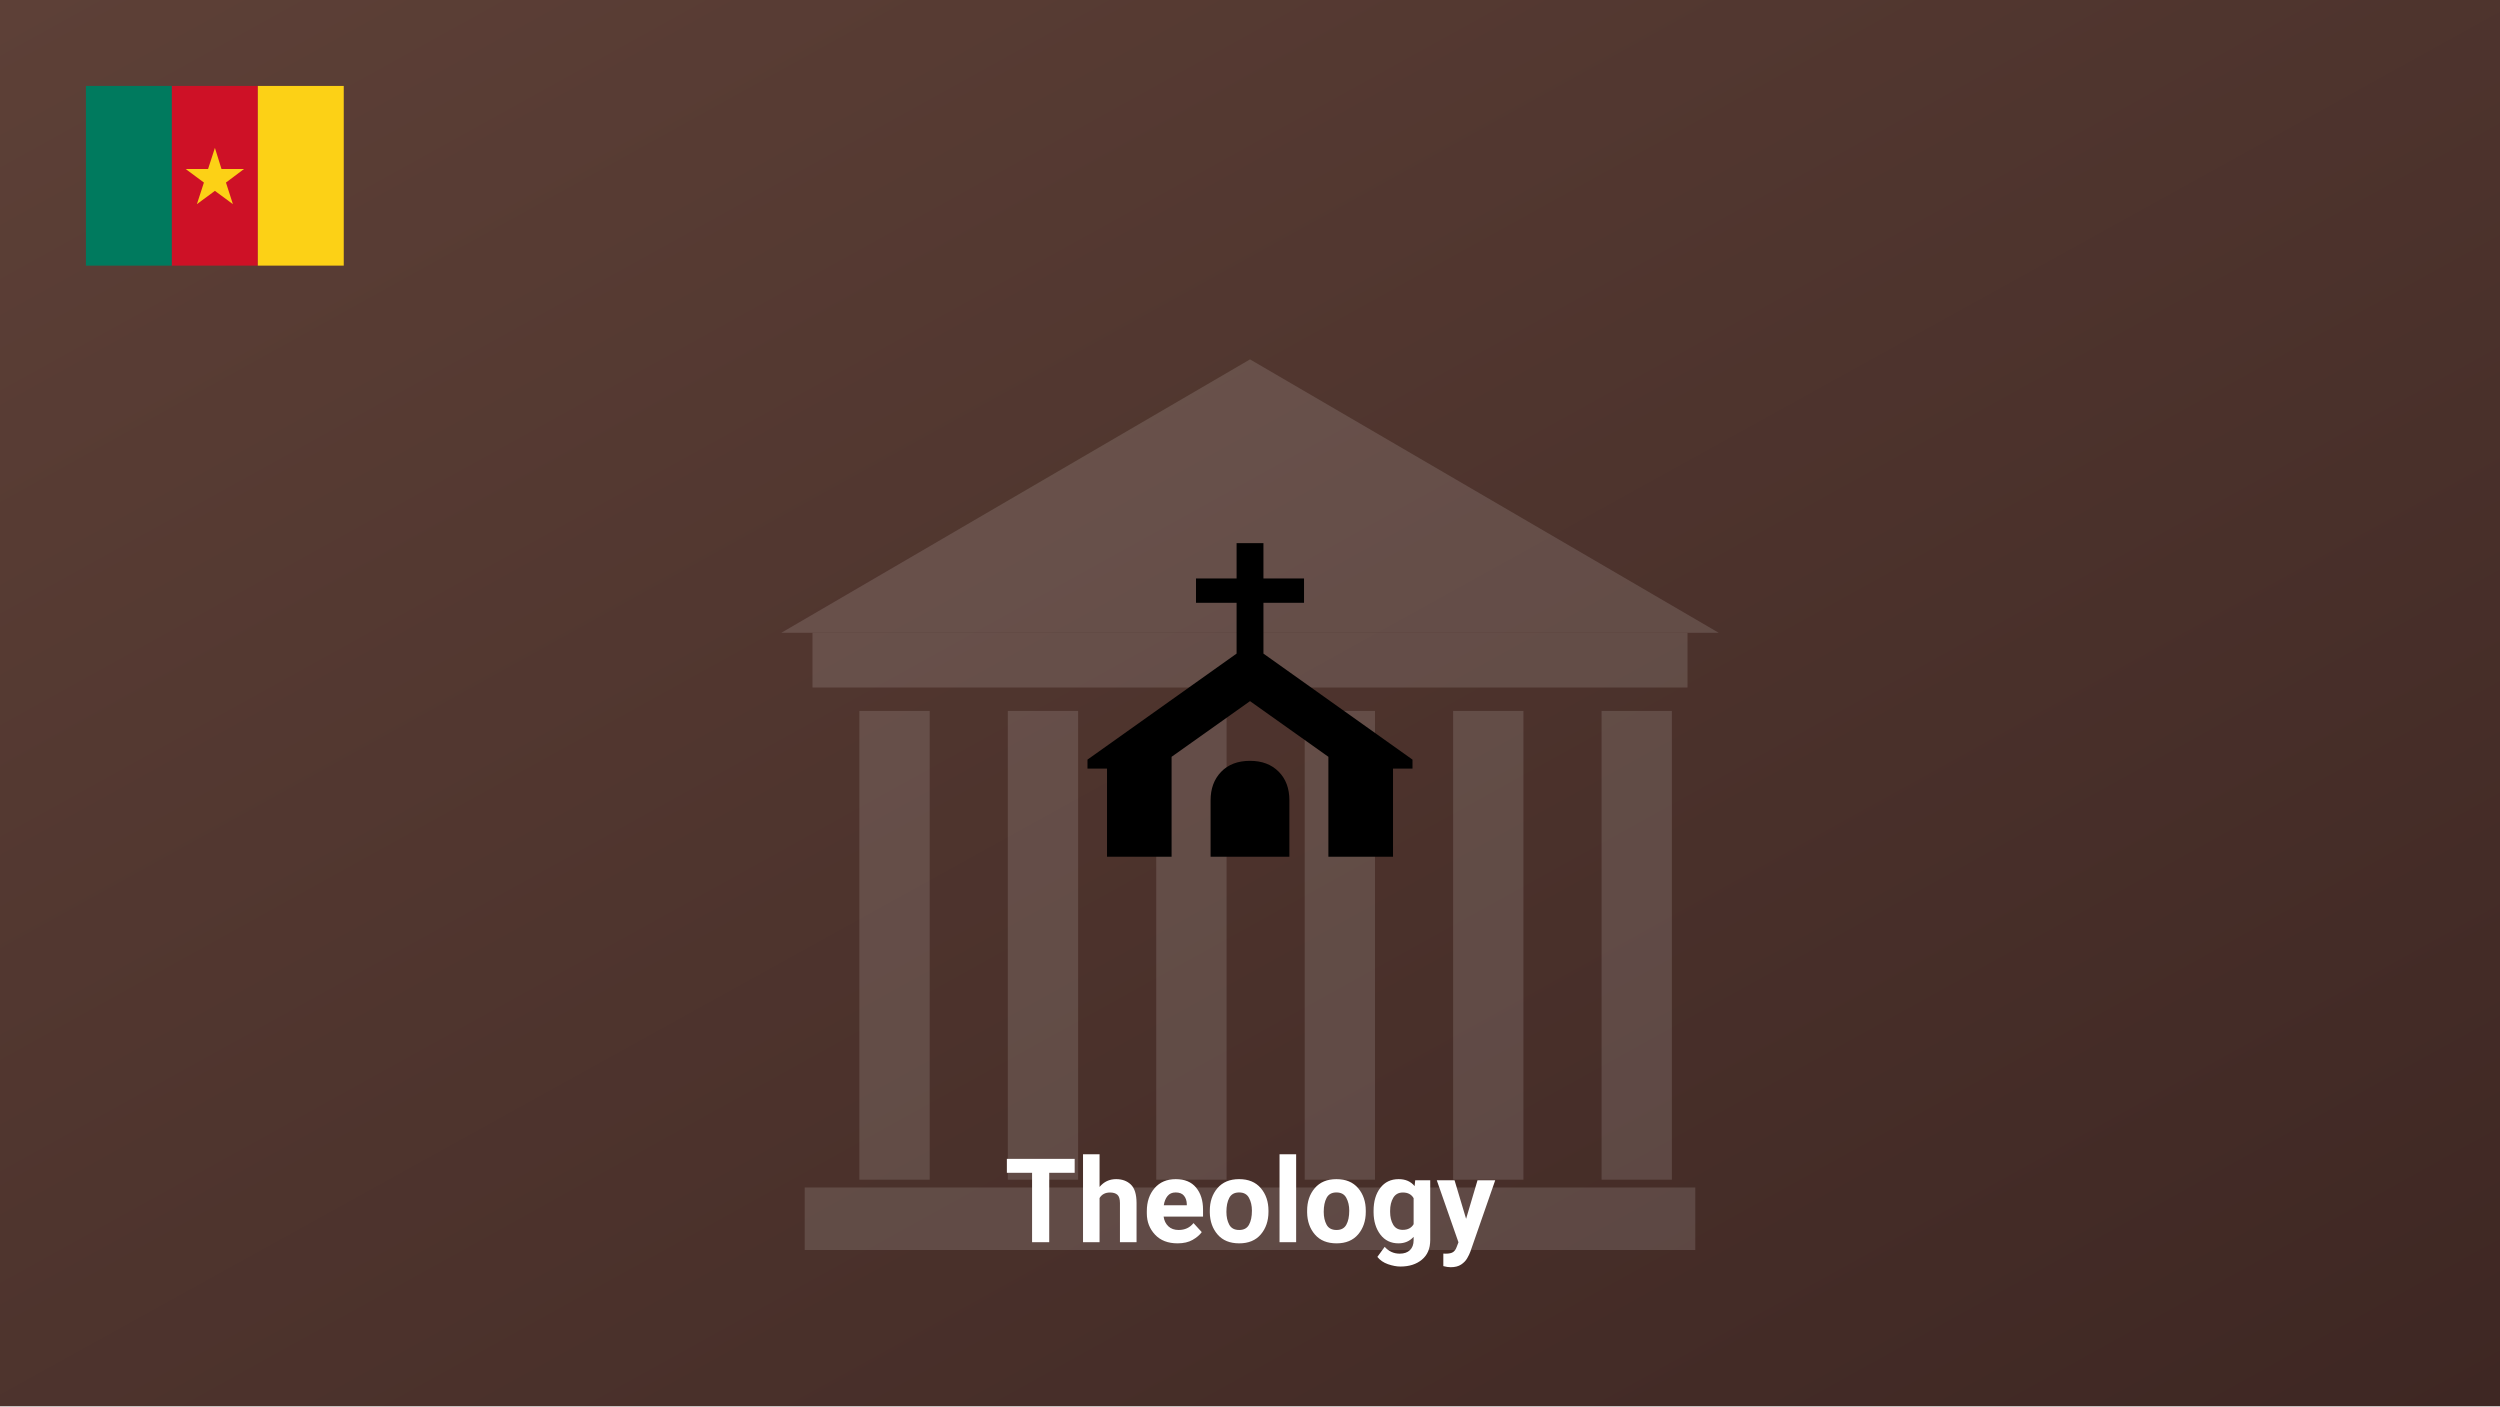
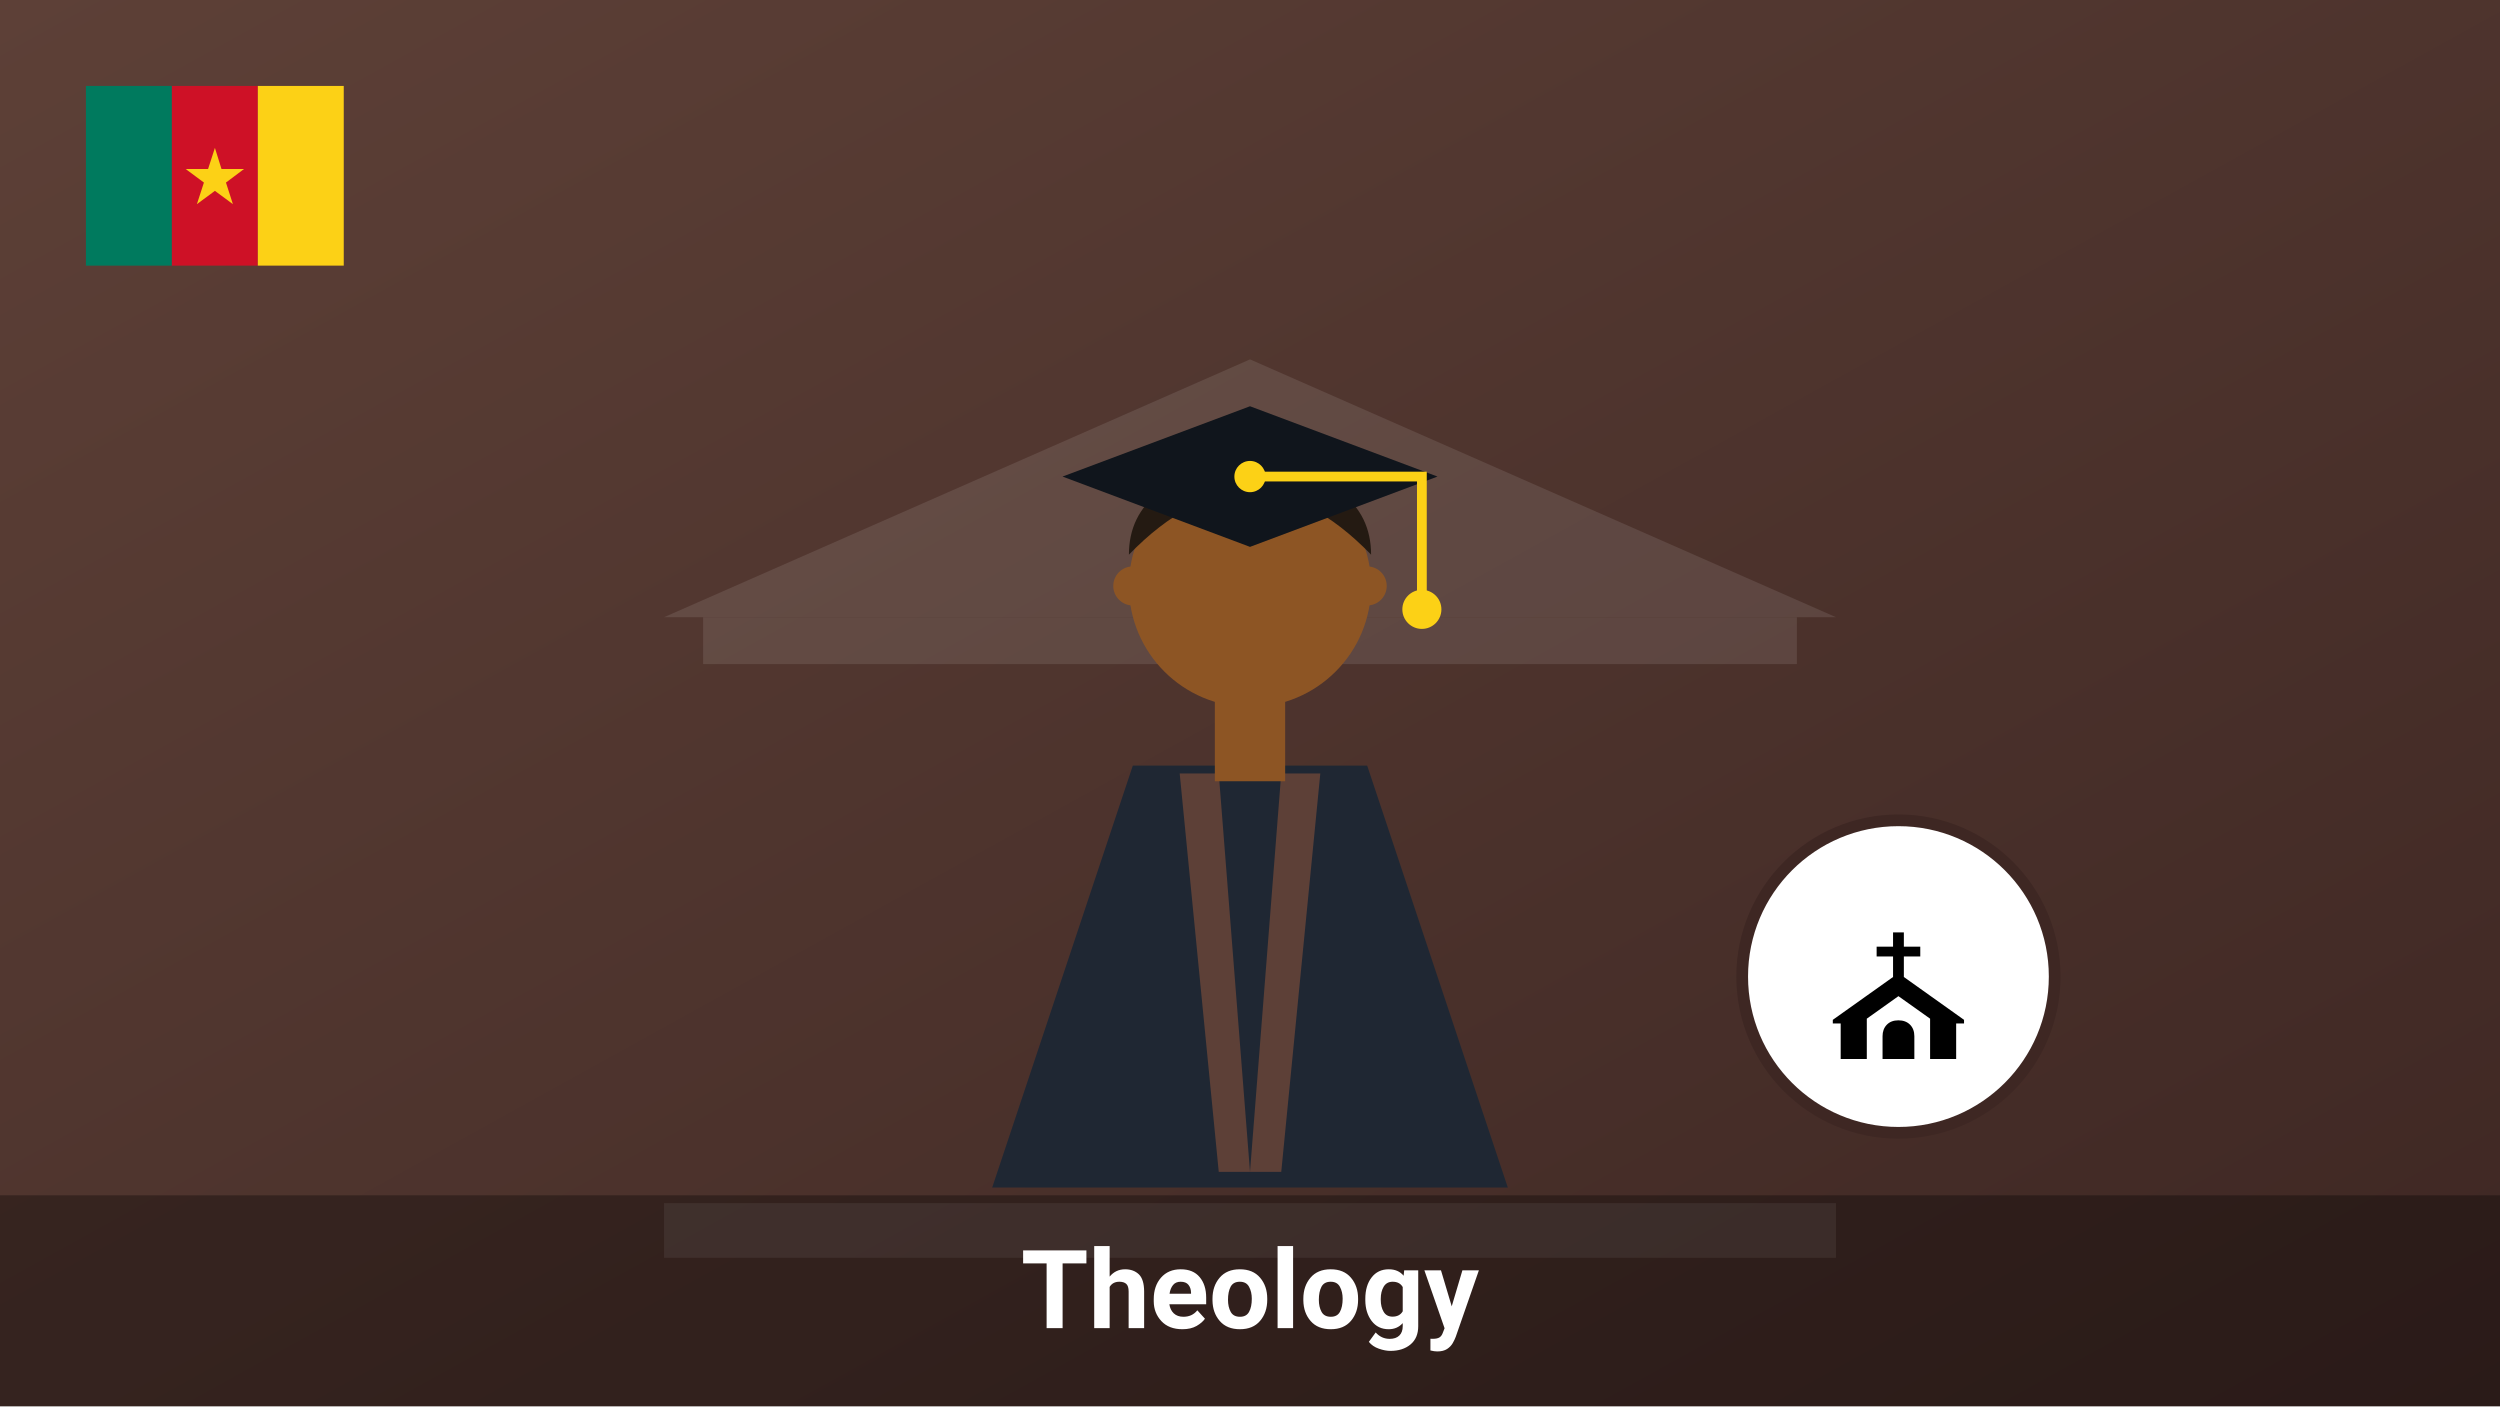
- <svg xmlns="http://www.w3.org/2000/svg" width="640" height="360" viewBox="0 0 640 360" role="img" aria-label="Theology">
+ <svg xmlns="http://www.w3.org/2000/svg" width="640" height="360" viewBox="0 0 640 360" role="img" aria-label="Theology — Cameroonian graduate">
  <defs>
    <linearGradient id="g" x1="0" y1="0" x2="1" y2="1">
      <stop offset="0" stop-color="#5d4037" />
      <stop offset="1" stop-color="#3e2723" />
    </linearGradient>
  </defs>
  <rect width="640" height="360" fill="url(#g)" />
-   <g fill="#ffffff" opacity="0.13" transform="translate(320,120)">
-     <polygon points="-120,42 0,-28 120,42" />
-     <rect x="-112" y="42" width="224" height="14" />
-     <rect x="-100" y="62" width="18" height="120" />
-     <rect x="-62" y="62" width="18" height="120" />
-     <rect x="-24" y="62" width="18" height="120" />
-     <rect x="14" y="62" width="18" height="120" />
-     <rect x="52" y="62" width="18" height="120" />
-     <rect x="90" y="62" width="18" height="120" />
-     <rect x="-114" y="184" width="228" height="16" />
+   <g fill="#ffffff" opacity="0.10" transform="translate(320,118)">
+     <polygon points="-150,40 0,-26 150,40" />
+     <rect x="-140" y="40" width="280" height="12" />
+     <rect x="-150" y="190" width="300" height="14" />
+   </g>
+   <g transform="translate(320,196)">
+     <path d="M-66 108 L-30 0 L30 0 L66 108 Z" fill="#1f2733" />
+     <path d="M-18 2 L-8 104 L0 104 L-8 2 Z" fill="#5d4037" />
+     <path d="M18 2 L8 104 L0 104 L8 2 Z" fill="#5d4037" />
+     <rect x="-9" y="-22" width="18" height="26" fill="#8d5524" />
+     <circle cx="0" cy="-46" r="31" fill="#8d5524" />
+     <circle cx="-30" cy="-46" r="5" fill="#8d5524" />
+     <circle cx="30" cy="-46" r="5" fill="#8d5524" />
+     <path d="M-31 -54 Q0 -86 31 -54 Q31 -74 0 -78 Q-31 -74 -31 -54 Z" fill="#241a12" />
+     <polygon points="0,-92 48,-74 0,-56 -48,-74" fill="#10151c" />
+     <circle cx="0" cy="-74" r="4" fill="#fcd116" />
+     <path d="M0 -74 L44 -74 L44 -44" stroke="#fcd116" stroke-width="2.5" fill="none" />
+     <circle cx="44" cy="-40" r="5" fill="#fcd116" />
+   </g>
+   <g transform="translate(486,250)">
+     <circle cx="0" cy="0" r="40" fill="#ffffff" />
+     <circle cx="0" cy="0" r="40" fill="none" stroke="#3e2723" stroke-width="3" />
+     <text x="0" y="2" font-size="42" text-anchor="middle" dominant-baseline="central">⛪</text>
  </g>
  <g transform="translate(22,22)">
    <rect x="0" y="0" width="22" height="46" fill="#007a5e" />
    <rect x="22" y="0" width="22" height="46" fill="#ce1126" />
    <rect x="44" y="0" width="22" height="46" fill="#fcd116" />
    <text x="33" y="30" font-size="20" text-anchor="middle" fill="#fcd116">★</text>
  </g>
-   <text x="320" y="172" font-size="104" text-anchor="middle" dominant-baseline="central">⛪</text>
-   <text x="320" y="318" font-size="30" font-family="Segoe UI, Roboto, Arial, sans-serif" font-weight="700" text-anchor="middle" fill="#ffffff">Theology</text>
+   <rect x="0" y="306" width="640" height="54" fill="#000000" opacity="0.32" />
+   <text x="320" y="340" font-size="28" font-family="Segoe UI, Roboto, Arial, sans-serif" font-weight="700" text-anchor="middle" fill="#ffffff">Theology</text>
</svg>
